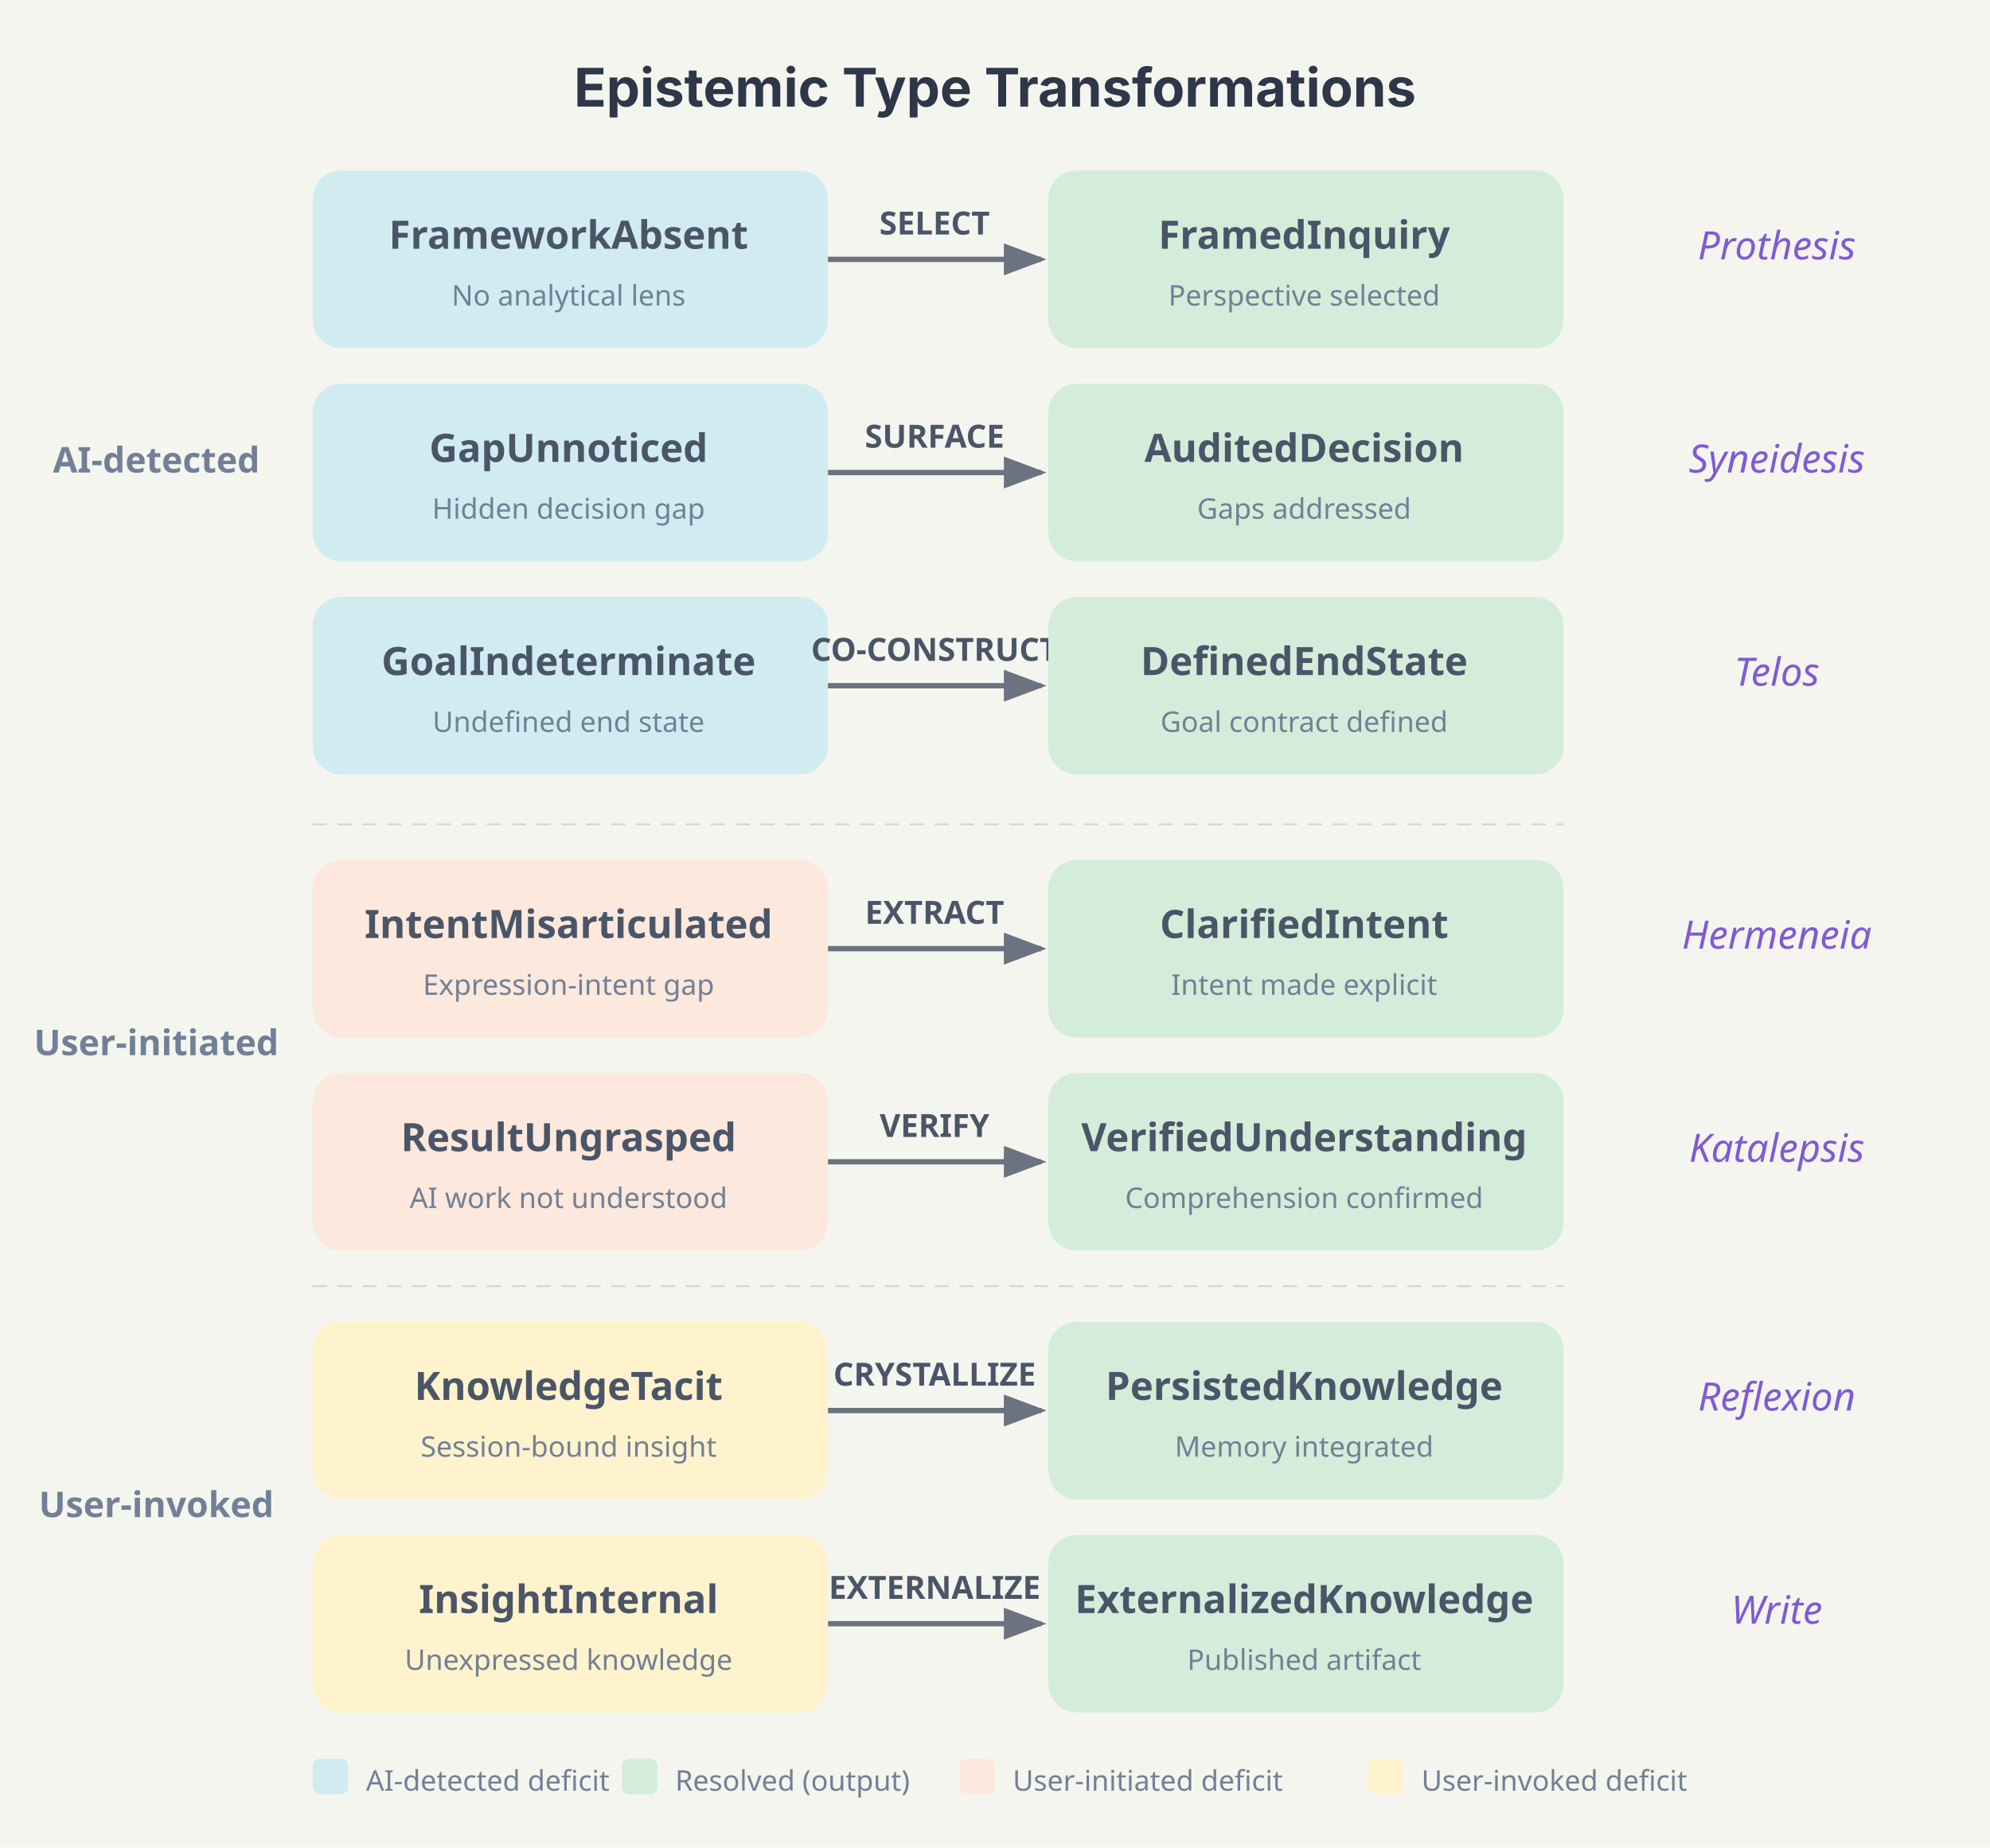
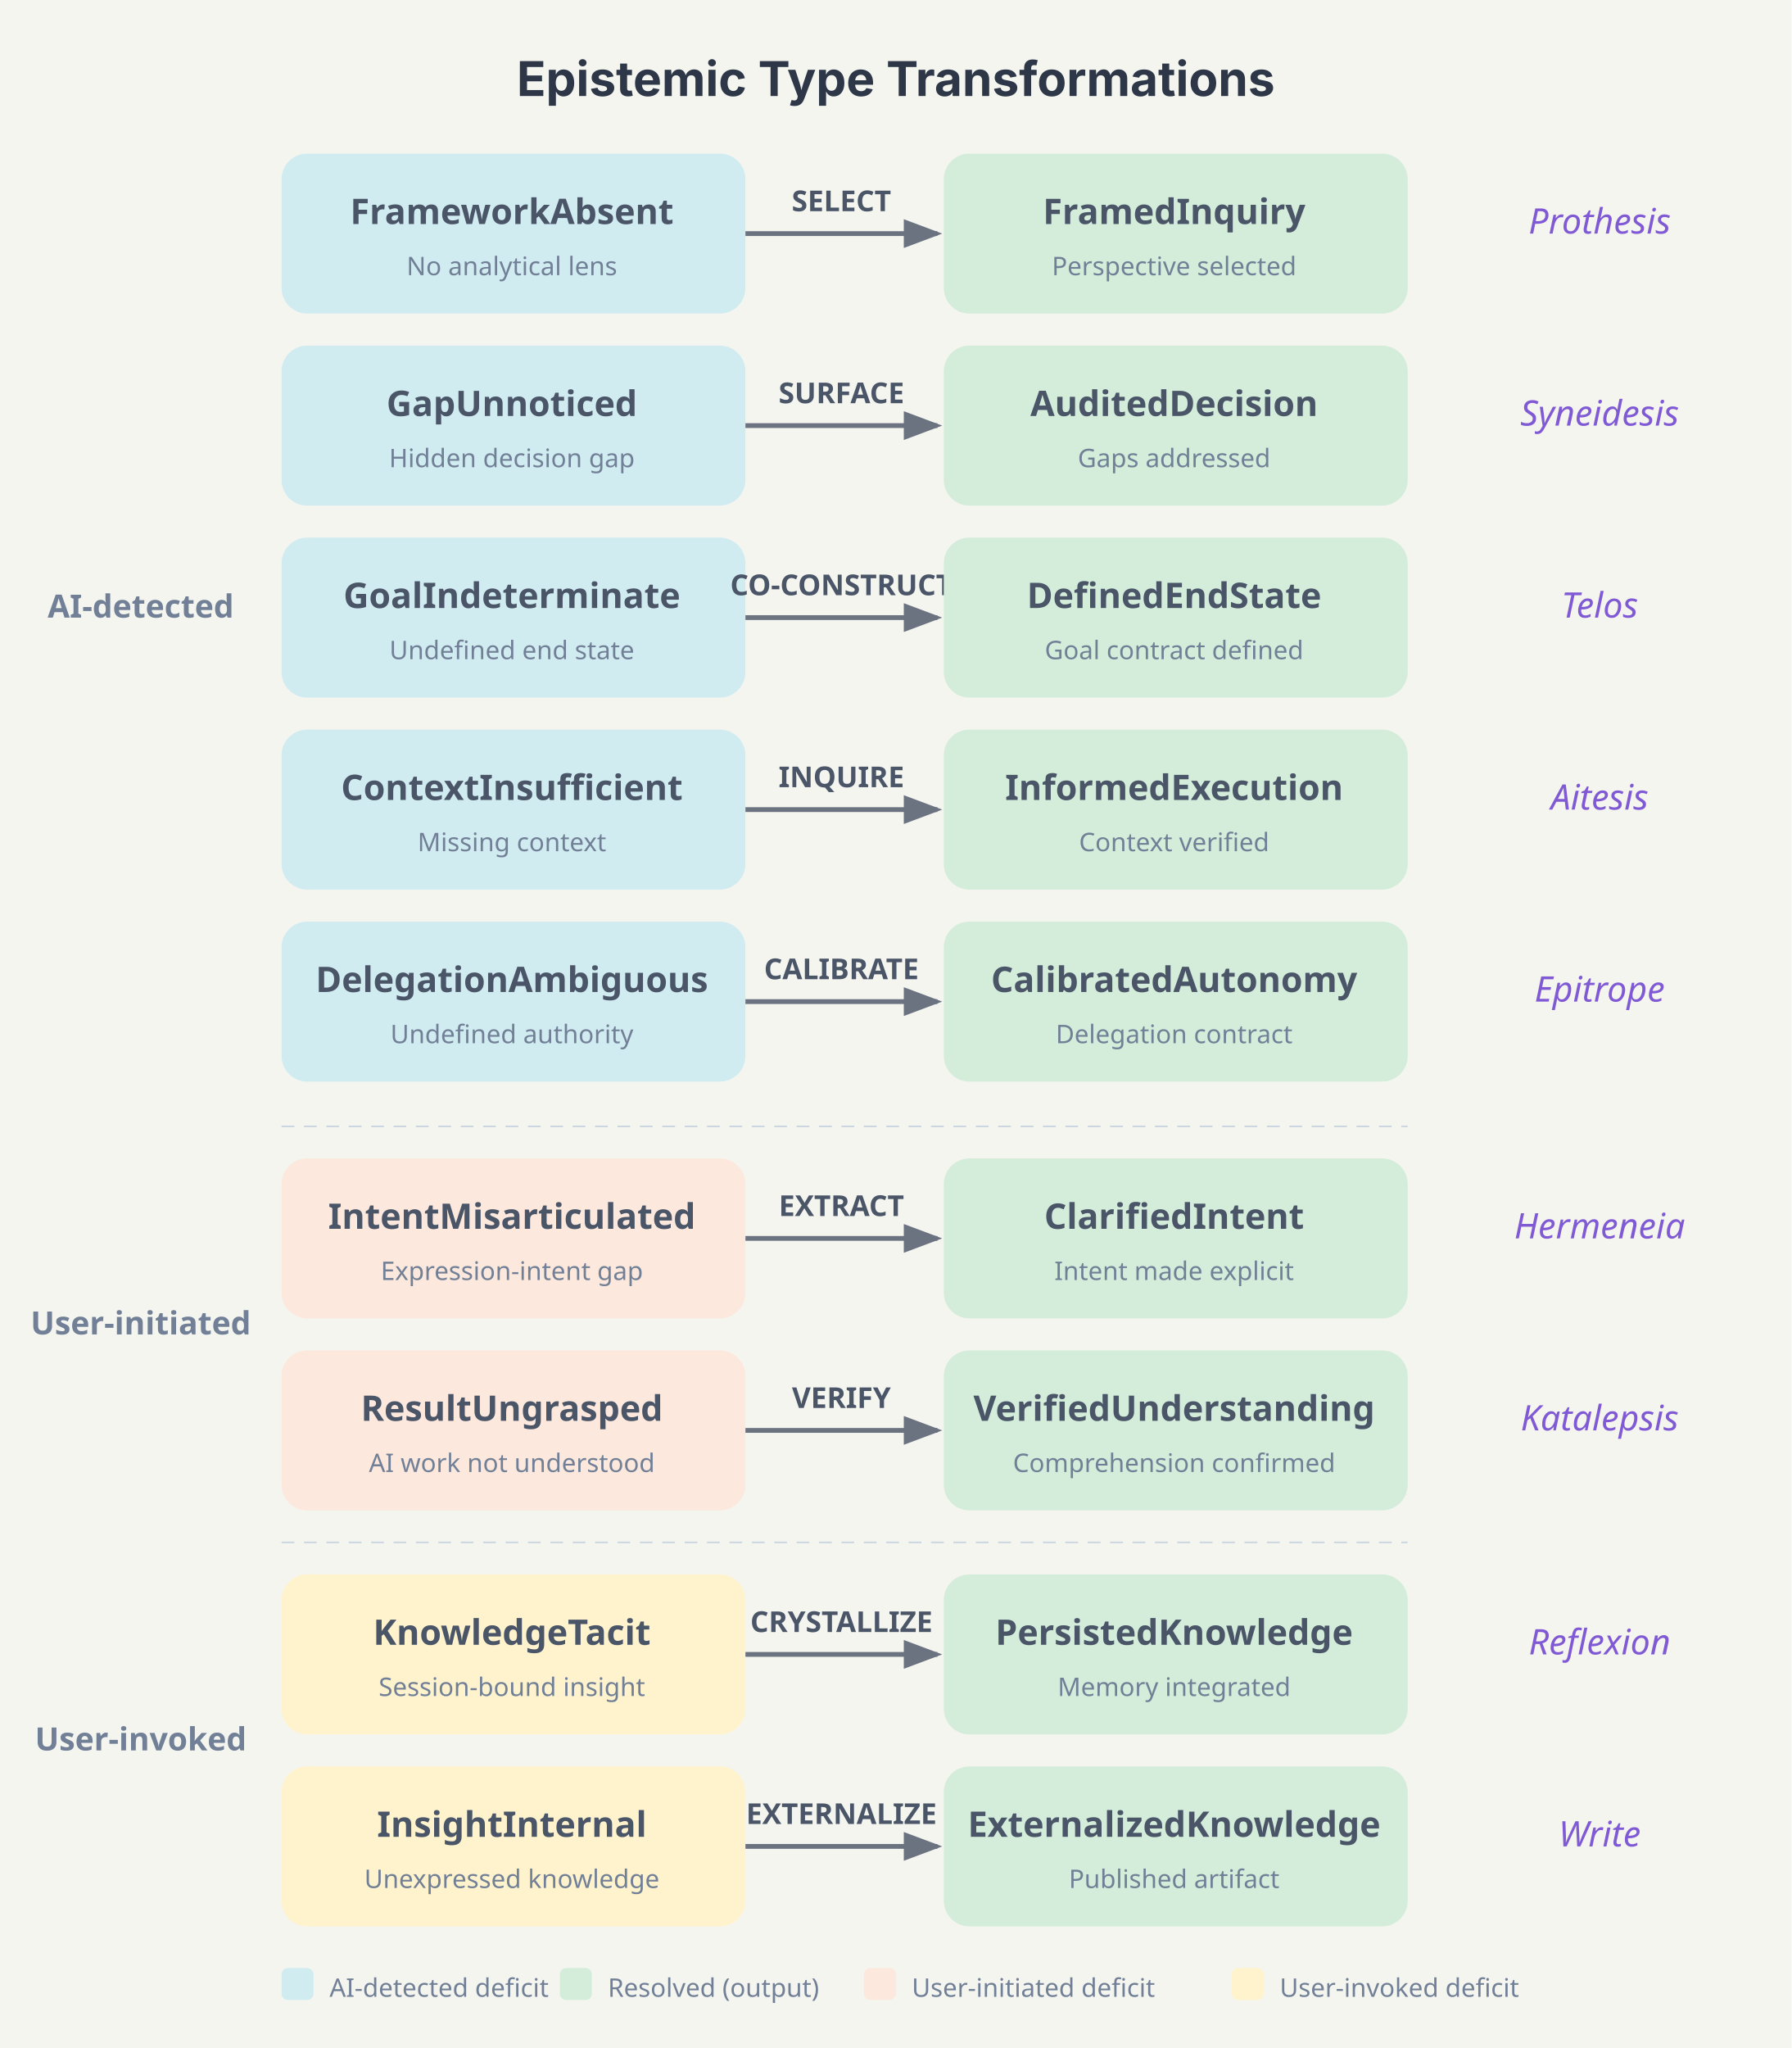
- <svg xmlns="http://www.w3.org/2000/svg" viewBox="0 0 560 520">
+ <svg xmlns="http://www.w3.org/2000/svg" viewBox="0 0 560 640">
  <defs>
    <marker id="arrow" markerWidth="8" markerHeight="6" refX="7" refY="3" orient="auto">
      <path d="M 0 0 L 8 3 L 0 6 z" fill="#6b7280" />
    </marker>
  </defs>
-   <rect width="560" height="520" fill="#f5f5f0" />
+   <rect width="560" height="640" fill="#f5f5f0" />
  <text x="280" y="30" text-anchor="middle" font-family="system-ui, -apple-system, sans-serif" font-size="15" font-weight="700" fill="#2d3748">Epistemic Type Transformations</text>
-   <text x="44" y="133" text-anchor="middle" font-family="system-ui, sans-serif" font-size="10" font-weight="600" fill="#718096">AI-detected</text>
-   <text x="44" y="297" text-anchor="middle" font-family="system-ui, sans-serif" font-size="10" font-weight="600" fill="#718096">User-initiated</text>
-   <text x="44" y="427" text-anchor="middle" font-family="system-ui, sans-serif" font-size="10" font-weight="600" fill="#718096">User-invoked</text>
+   <text x="44" y="193" text-anchor="middle" font-family="system-ui, sans-serif" font-size="10" font-weight="600" fill="#718096">AI-detected</text>
+   <text x="44" y="417" text-anchor="middle" font-family="system-ui, sans-serif" font-size="10" font-weight="600" fill="#718096">User-initiated</text>
+   <text x="44" y="547" text-anchor="middle" font-family="system-ui, sans-serif" font-size="10" font-weight="600" fill="#718096">User-invoked</text>
  <rect x="88" y="48" width="145" height="50" rx="8" fill="#d1ecf1" />
  <text x="160" y="70" text-anchor="middle" font-family="system-ui, sans-serif" font-size="11" font-weight="600" fill="#4a5568">FrameworkAbsent</text>
  <text x="160" y="86" text-anchor="middle" font-family="system-ui, sans-serif" font-size="8" fill="#718096">No analytical lens</text>
  <line x1="233" y1="73" x2="293" y2="73" stroke="#6b7280" stroke-width="1.5" marker-end="url(#arrow)" />
  <text x="263" y="66" text-anchor="middle" font-family="system-ui, sans-serif" font-size="9" font-weight="600" fill="#4a5568">SELECT</text>
  <rect x="295" y="48" width="145" height="50" rx="8" fill="#d4edda" />
  <text x="367" y="70" text-anchor="middle" font-family="system-ui, sans-serif" font-size="11" font-weight="600" fill="#4a5568">FramedInquiry</text>
  <text x="367" y="86" text-anchor="middle" font-family="system-ui, sans-serif" font-size="8" fill="#718096">Perspective selected</text>
  <text x="500" y="73" text-anchor="middle" font-family="system-ui, sans-serif" font-size="11" font-style="italic" fill="#805ad5">Prothesis</text>
  <rect x="88" y="108" width="145" height="50" rx="8" fill="#d1ecf1" />
  <text x="160" y="130" text-anchor="middle" font-family="system-ui, sans-serif" font-size="11" font-weight="600" fill="#4a5568">GapUnnoticed</text>
  <text x="160" y="146" text-anchor="middle" font-family="system-ui, sans-serif" font-size="8" fill="#718096">Hidden decision gap</text>
  <line x1="233" y1="133" x2="293" y2="133" stroke="#6b7280" stroke-width="1.5" marker-end="url(#arrow)" />
  <text x="263" y="126" text-anchor="middle" font-family="system-ui, sans-serif" font-size="9" font-weight="600" fill="#4a5568">SURFACE</text>
  <rect x="295" y="108" width="145" height="50" rx="8" fill="#d4edda" />
  <text x="367" y="130" text-anchor="middle" font-family="system-ui, sans-serif" font-size="11" font-weight="600" fill="#4a5568">AuditedDecision</text>
  <text x="367" y="146" text-anchor="middle" font-family="system-ui, sans-serif" font-size="8" fill="#718096">Gaps addressed</text>
  <text x="500" y="133" text-anchor="middle" font-family="system-ui, sans-serif" font-size="11" font-style="italic" fill="#805ad5">Syneidesis</text>
  <rect x="88" y="168" width="145" height="50" rx="8" fill="#d1ecf1" />
  <text x="160" y="190" text-anchor="middle" font-family="system-ui, sans-serif" font-size="11" font-weight="600" fill="#4a5568">GoalIndeterminate</text>
  <text x="160" y="206" text-anchor="middle" font-family="system-ui, sans-serif" font-size="8" fill="#718096">Undefined end state</text>
  <line x1="233" y1="193" x2="293" y2="193" stroke="#6b7280" stroke-width="1.5" marker-end="url(#arrow)" />
  <text x="263" y="186" text-anchor="middle" font-family="system-ui, sans-serif" font-size="9" font-weight="600" fill="#4a5568">CO-CONSTRUCT</text>
  <rect x="295" y="168" width="145" height="50" rx="8" fill="#d4edda" />
  <text x="367" y="190" text-anchor="middle" font-family="system-ui, sans-serif" font-size="11" font-weight="600" fill="#4a5568">DefinedEndState</text>
  <text x="367" y="206" text-anchor="middle" font-family="system-ui, sans-serif" font-size="8" fill="#718096">Goal contract defined</text>
  <text x="500" y="193" text-anchor="middle" font-family="system-ui, sans-serif" font-size="11" font-style="italic" fill="#805ad5">Telos</text>
-   <line x1="88" y1="232" x2="440" y2="232" stroke="#cbd5e0" stroke-width="0.5" stroke-dasharray="4,3" />
-   <rect x="88" y="242" width="145" height="50" rx="8" fill="#fce8dc" />
-   <text x="160" y="264" text-anchor="middle" font-family="system-ui, sans-serif" font-size="11" font-weight="600" fill="#4a5568">IntentMisarticulated</text>
-   <text x="160" y="280" text-anchor="middle" font-family="system-ui, sans-serif" font-size="8" fill="#718096">Expression-intent gap</text>
-   <line x1="233" y1="267" x2="293" y2="267" stroke="#6b7280" stroke-width="1.5" marker-end="url(#arrow)" />
-   <text x="263" y="260" text-anchor="middle" font-family="system-ui, sans-serif" font-size="9" font-weight="600" fill="#4a5568">EXTRACT</text>
-   <rect x="295" y="242" width="145" height="50" rx="8" fill="#d4edda" />
-   <text x="367" y="264" text-anchor="middle" font-family="system-ui, sans-serif" font-size="11" font-weight="600" fill="#4a5568">ClarifiedIntent</text>
-   <text x="367" y="280" text-anchor="middle" font-family="system-ui, sans-serif" font-size="8" fill="#718096">Intent made explicit</text>
-   <text x="500" y="267" text-anchor="middle" font-family="system-ui, sans-serif" font-size="11" font-style="italic" fill="#805ad5">Hermeneia</text>
-   <rect x="88" y="302" width="145" height="50" rx="8" fill="#fce8dc" />
-   <text x="160" y="324" text-anchor="middle" font-family="system-ui, sans-serif" font-size="11" font-weight="600" fill="#4a5568">ResultUngrasped</text>
-   <text x="160" y="340" text-anchor="middle" font-family="system-ui, sans-serif" font-size="8" fill="#718096">AI work not understood</text>
-   <line x1="233" y1="327" x2="293" y2="327" stroke="#6b7280" stroke-width="1.5" marker-end="url(#arrow)" />
-   <text x="263" y="320" text-anchor="middle" font-family="system-ui, sans-serif" font-size="9" font-weight="600" fill="#4a5568">VERIFY</text>
-   <rect x="295" y="302" width="145" height="50" rx="8" fill="#d4edda" />
-   <text x="367" y="324" text-anchor="middle" font-family="system-ui, sans-serif" font-size="11" font-weight="600" fill="#4a5568">VerifiedUnderstanding</text>
-   <text x="367" y="340" text-anchor="middle" font-family="system-ui, sans-serif" font-size="8" fill="#718096">Comprehension confirmed</text>
-   <text x="500" y="327" text-anchor="middle" font-family="system-ui, sans-serif" font-size="11" font-style="italic" fill="#805ad5">Katalepsis</text>
-   <line x1="88" y1="362" x2="440" y2="362" stroke="#cbd5e0" stroke-width="0.5" stroke-dasharray="4,3" />
-   <rect x="88" y="372" width="145" height="50" rx="8" fill="#fff3cd" />
-   <text x="160" y="394" text-anchor="middle" font-family="system-ui, sans-serif" font-size="11" font-weight="600" fill="#4a5568">KnowledgeTacit</text>
-   <text x="160" y="410" text-anchor="middle" font-family="system-ui, sans-serif" font-size="8" fill="#718096">Session-bound insight</text>
-   <line x1="233" y1="397" x2="293" y2="397" stroke="#6b7280" stroke-width="1.5" marker-end="url(#arrow)" />
-   <text x="263" y="390" text-anchor="middle" font-family="system-ui, sans-serif" font-size="9" font-weight="600" fill="#4a5568">CRYSTALLIZE</text>
-   <rect x="295" y="372" width="145" height="50" rx="8" fill="#d4edda" />
-   <text x="367" y="394" text-anchor="middle" font-family="system-ui, sans-serif" font-size="11" font-weight="600" fill="#4a5568">PersistedKnowledge</text>
-   <text x="367" y="410" text-anchor="middle" font-family="system-ui, sans-serif" font-size="8" fill="#718096">Memory integrated</text>
-   <text x="500" y="397" text-anchor="middle" font-family="system-ui, sans-serif" font-size="11" font-style="italic" fill="#805ad5">Reflexion</text>
-   <rect x="88" y="432" width="145" height="50" rx="8" fill="#fff3cd" />
-   <text x="160" y="454" text-anchor="middle" font-family="system-ui, sans-serif" font-size="11" font-weight="600" fill="#4a5568">InsightInternal</text>
-   <text x="160" y="470" text-anchor="middle" font-family="system-ui, sans-serif" font-size="8" fill="#718096">Unexpressed knowledge</text>
-   <line x1="233" y1="457" x2="293" y2="457" stroke="#6b7280" stroke-width="1.5" marker-end="url(#arrow)" />
-   <text x="263" y="450" text-anchor="middle" font-family="system-ui, sans-serif" font-size="9" font-weight="600" fill="#4a5568">EXTERNALIZE</text>
-   <rect x="295" y="432" width="145" height="50" rx="8" fill="#d4edda" />
-   <text x="367" y="454" text-anchor="middle" font-family="system-ui, sans-serif" font-size="11" font-weight="600" fill="#4a5568">ExternalizedKnowledge</text>
-   <text x="367" y="470" text-anchor="middle" font-family="system-ui, sans-serif" font-size="8" fill="#718096">Published artifact</text>
-   <text x="500" y="457" text-anchor="middle" font-family="system-ui, sans-serif" font-size="11" font-style="italic" fill="#805ad5">Write</text>
-   <rect x="88" y="495" width="10" height="10" rx="2" fill="#d1ecf1" />
-   <text x="103" y="504" font-family="system-ui, sans-serif" font-size="8" fill="#718096">AI-detected deficit</text>
-   <rect x="175" y="495" width="10" height="10" rx="2" fill="#d4edda" />
-   <text x="190" y="504" font-family="system-ui, sans-serif" font-size="8" fill="#718096">Resolved (output)</text>
-   <rect x="270" y="495" width="10" height="10" rx="2" fill="#fce8dc" />
-   <text x="285" y="504" font-family="system-ui, sans-serif" font-size="8" fill="#718096">User-initiated deficit</text>
-   <rect x="385" y="495" width="10" height="10" rx="2" fill="#fff3cd" />
-   <text x="400" y="504" font-family="system-ui, sans-serif" font-size="8" fill="#718096">User-invoked deficit</text>
+   <rect x="88" y="228" width="145" height="50" rx="8" fill="#d1ecf1" />
+   <text x="160" y="250" text-anchor="middle" font-family="system-ui, sans-serif" font-size="11" font-weight="600" fill="#4a5568">ContextInsufficient</text>
+   <text x="160" y="266" text-anchor="middle" font-family="system-ui, sans-serif" font-size="8" fill="#718096">Missing context</text>
+   <line x1="233" y1="253" x2="293" y2="253" stroke="#6b7280" stroke-width="1.5" marker-end="url(#arrow)" />
+   <text x="263" y="246" text-anchor="middle" font-family="system-ui, sans-serif" font-size="9" font-weight="600" fill="#4a5568">INQUIRE</text>
+   <rect x="295" y="228" width="145" height="50" rx="8" fill="#d4edda" />
+   <text x="367" y="250" text-anchor="middle" font-family="system-ui, sans-serif" font-size="11" font-weight="600" fill="#4a5568">InformedExecution</text>
+   <text x="367" y="266" text-anchor="middle" font-family="system-ui, sans-serif" font-size="8" fill="#718096">Context verified</text>
+   <text x="500" y="253" text-anchor="middle" font-family="system-ui, sans-serif" font-size="11" font-style="italic" fill="#805ad5">Aitesis</text>
+   <rect x="88" y="288" width="145" height="50" rx="8" fill="#d1ecf1" />
+   <text x="160" y="310" text-anchor="middle" font-family="system-ui, sans-serif" font-size="11" font-weight="600" fill="#4a5568">DelegationAmbiguous</text>
+   <text x="160" y="326" text-anchor="middle" font-family="system-ui, sans-serif" font-size="8" fill="#718096">Undefined authority</text>
+   <line x1="233" y1="313" x2="293" y2="313" stroke="#6b7280" stroke-width="1.5" marker-end="url(#arrow)" />
+   <text x="263" y="306" text-anchor="middle" font-family="system-ui, sans-serif" font-size="9" font-weight="600" fill="#4a5568">CALIBRATE</text>
+   <rect x="295" y="288" width="145" height="50" rx="8" fill="#d4edda" />
+   <text x="367" y="310" text-anchor="middle" font-family="system-ui, sans-serif" font-size="11" font-weight="600" fill="#4a5568">CalibratedAutonomy</text>
+   <text x="367" y="326" text-anchor="middle" font-family="system-ui, sans-serif" font-size="8" fill="#718096">Delegation contract</text>
+   <text x="500" y="313" text-anchor="middle" font-family="system-ui, sans-serif" font-size="11" font-style="italic" fill="#805ad5">Epitrope</text>
+   <line x1="88" y1="352" x2="440" y2="352" stroke="#cbd5e0" stroke-width="0.5" stroke-dasharray="4,3" />
+   <rect x="88" y="362" width="145" height="50" rx="8" fill="#fce8dc" />
+   <text x="160" y="384" text-anchor="middle" font-family="system-ui, sans-serif" font-size="11" font-weight="600" fill="#4a5568">IntentMisarticulated</text>
+   <text x="160" y="400" text-anchor="middle" font-family="system-ui, sans-serif" font-size="8" fill="#718096">Expression-intent gap</text>
+   <line x1="233" y1="387" x2="293" y2="387" stroke="#6b7280" stroke-width="1.5" marker-end="url(#arrow)" />
+   <text x="263" y="380" text-anchor="middle" font-family="system-ui, sans-serif" font-size="9" font-weight="600" fill="#4a5568">EXTRACT</text>
+   <rect x="295" y="362" width="145" height="50" rx="8" fill="#d4edda" />
+   <text x="367" y="384" text-anchor="middle" font-family="system-ui, sans-serif" font-size="11" font-weight="600" fill="#4a5568">ClarifiedIntent</text>
+   <text x="367" y="400" text-anchor="middle" font-family="system-ui, sans-serif" font-size="8" fill="#718096">Intent made explicit</text>
+   <text x="500" y="387" text-anchor="middle" font-family="system-ui, sans-serif" font-size="11" font-style="italic" fill="#805ad5">Hermeneia</text>
+   <rect x="88" y="422" width="145" height="50" rx="8" fill="#fce8dc" />
+   <text x="160" y="444" text-anchor="middle" font-family="system-ui, sans-serif" font-size="11" font-weight="600" fill="#4a5568">ResultUngrasped</text>
+   <text x="160" y="460" text-anchor="middle" font-family="system-ui, sans-serif" font-size="8" fill="#718096">AI work not understood</text>
+   <line x1="233" y1="447" x2="293" y2="447" stroke="#6b7280" stroke-width="1.5" marker-end="url(#arrow)" />
+   <text x="263" y="440" text-anchor="middle" font-family="system-ui, sans-serif" font-size="9" font-weight="600" fill="#4a5568">VERIFY</text>
+   <rect x="295" y="422" width="145" height="50" rx="8" fill="#d4edda" />
+   <text x="367" y="444" text-anchor="middle" font-family="system-ui, sans-serif" font-size="11" font-weight="600" fill="#4a5568">VerifiedUnderstanding</text>
+   <text x="367" y="460" text-anchor="middle" font-family="system-ui, sans-serif" font-size="8" fill="#718096">Comprehension confirmed</text>
+   <text x="500" y="447" text-anchor="middle" font-family="system-ui, sans-serif" font-size="11" font-style="italic" fill="#805ad5">Katalepsis</text>
+   <line x1="88" y1="482" x2="440" y2="482" stroke="#cbd5e0" stroke-width="0.5" stroke-dasharray="4,3" />
+   <rect x="88" y="492" width="145" height="50" rx="8" fill="#fff3cd" />
+   <text x="160" y="514" text-anchor="middle" font-family="system-ui, sans-serif" font-size="11" font-weight="600" fill="#4a5568">KnowledgeTacit</text>
+   <text x="160" y="530" text-anchor="middle" font-family="system-ui, sans-serif" font-size="8" fill="#718096">Session-bound insight</text>
+   <line x1="233" y1="517" x2="293" y2="517" stroke="#6b7280" stroke-width="1.5" marker-end="url(#arrow)" />
+   <text x="263" y="510" text-anchor="middle" font-family="system-ui, sans-serif" font-size="9" font-weight="600" fill="#4a5568">CRYSTALLIZE</text>
+   <rect x="295" y="492" width="145" height="50" rx="8" fill="#d4edda" />
+   <text x="367" y="514" text-anchor="middle" font-family="system-ui, sans-serif" font-size="11" font-weight="600" fill="#4a5568">PersistedKnowledge</text>
+   <text x="367" y="530" text-anchor="middle" font-family="system-ui, sans-serif" font-size="8" fill="#718096">Memory integrated</text>
+   <text x="500" y="517" text-anchor="middle" font-family="system-ui, sans-serif" font-size="11" font-style="italic" fill="#805ad5">Reflexion</text>
+   <rect x="88" y="552" width="145" height="50" rx="8" fill="#fff3cd" />
+   <text x="160" y="574" text-anchor="middle" font-family="system-ui, sans-serif" font-size="11" font-weight="600" fill="#4a5568">InsightInternal</text>
+   <text x="160" y="590" text-anchor="middle" font-family="system-ui, sans-serif" font-size="8" fill="#718096">Unexpressed knowledge</text>
+   <line x1="233" y1="577" x2="293" y2="577" stroke="#6b7280" stroke-width="1.5" marker-end="url(#arrow)" />
+   <text x="263" y="570" text-anchor="middle" font-family="system-ui, sans-serif" font-size="9" font-weight="600" fill="#4a5568">EXTERNALIZE</text>
+   <rect x="295" y="552" width="145" height="50" rx="8" fill="#d4edda" />
+   <text x="367" y="574" text-anchor="middle" font-family="system-ui, sans-serif" font-size="11" font-weight="600" fill="#4a5568">ExternalizedKnowledge</text>
+   <text x="367" y="590" text-anchor="middle" font-family="system-ui, sans-serif" font-size="8" fill="#718096">Published artifact</text>
+   <text x="500" y="577" text-anchor="middle" font-family="system-ui, sans-serif" font-size="11" font-style="italic" fill="#805ad5">Write</text>
+   <rect x="88" y="615" width="10" height="10" rx="2" fill="#d1ecf1" />
+   <text x="103" y="624" font-family="system-ui, sans-serif" font-size="8" fill="#718096">AI-detected deficit</text>
+   <rect x="175" y="615" width="10" height="10" rx="2" fill="#d4edda" />
+   <text x="190" y="624" font-family="system-ui, sans-serif" font-size="8" fill="#718096">Resolved (output)</text>
+   <rect x="270" y="615" width="10" height="10" rx="2" fill="#fce8dc" />
+   <text x="285" y="624" font-family="system-ui, sans-serif" font-size="8" fill="#718096">User-initiated deficit</text>
+   <rect x="385" y="615" width="10" height="10" rx="2" fill="#fff3cd" />
+   <text x="400" y="624" font-family="system-ui, sans-serif" font-size="8" fill="#718096">User-invoked deficit</text>
</svg>
